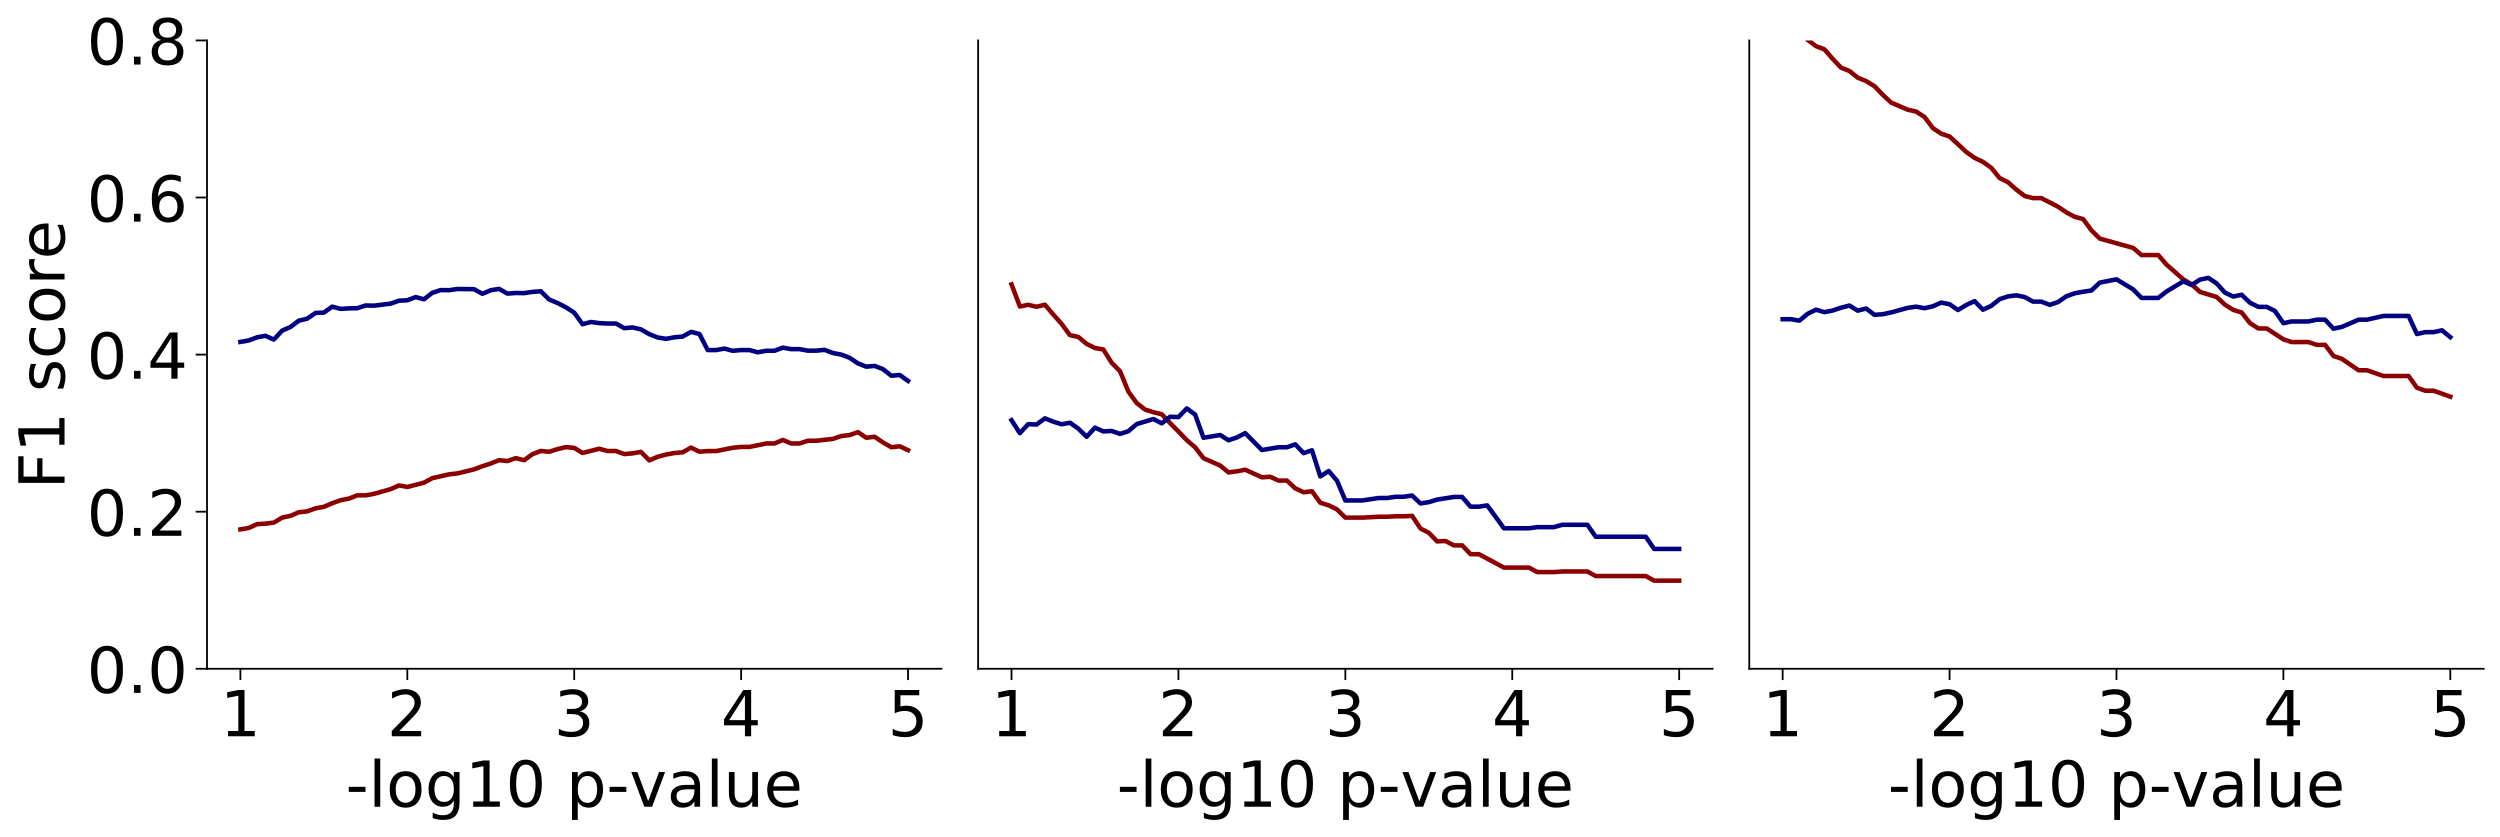
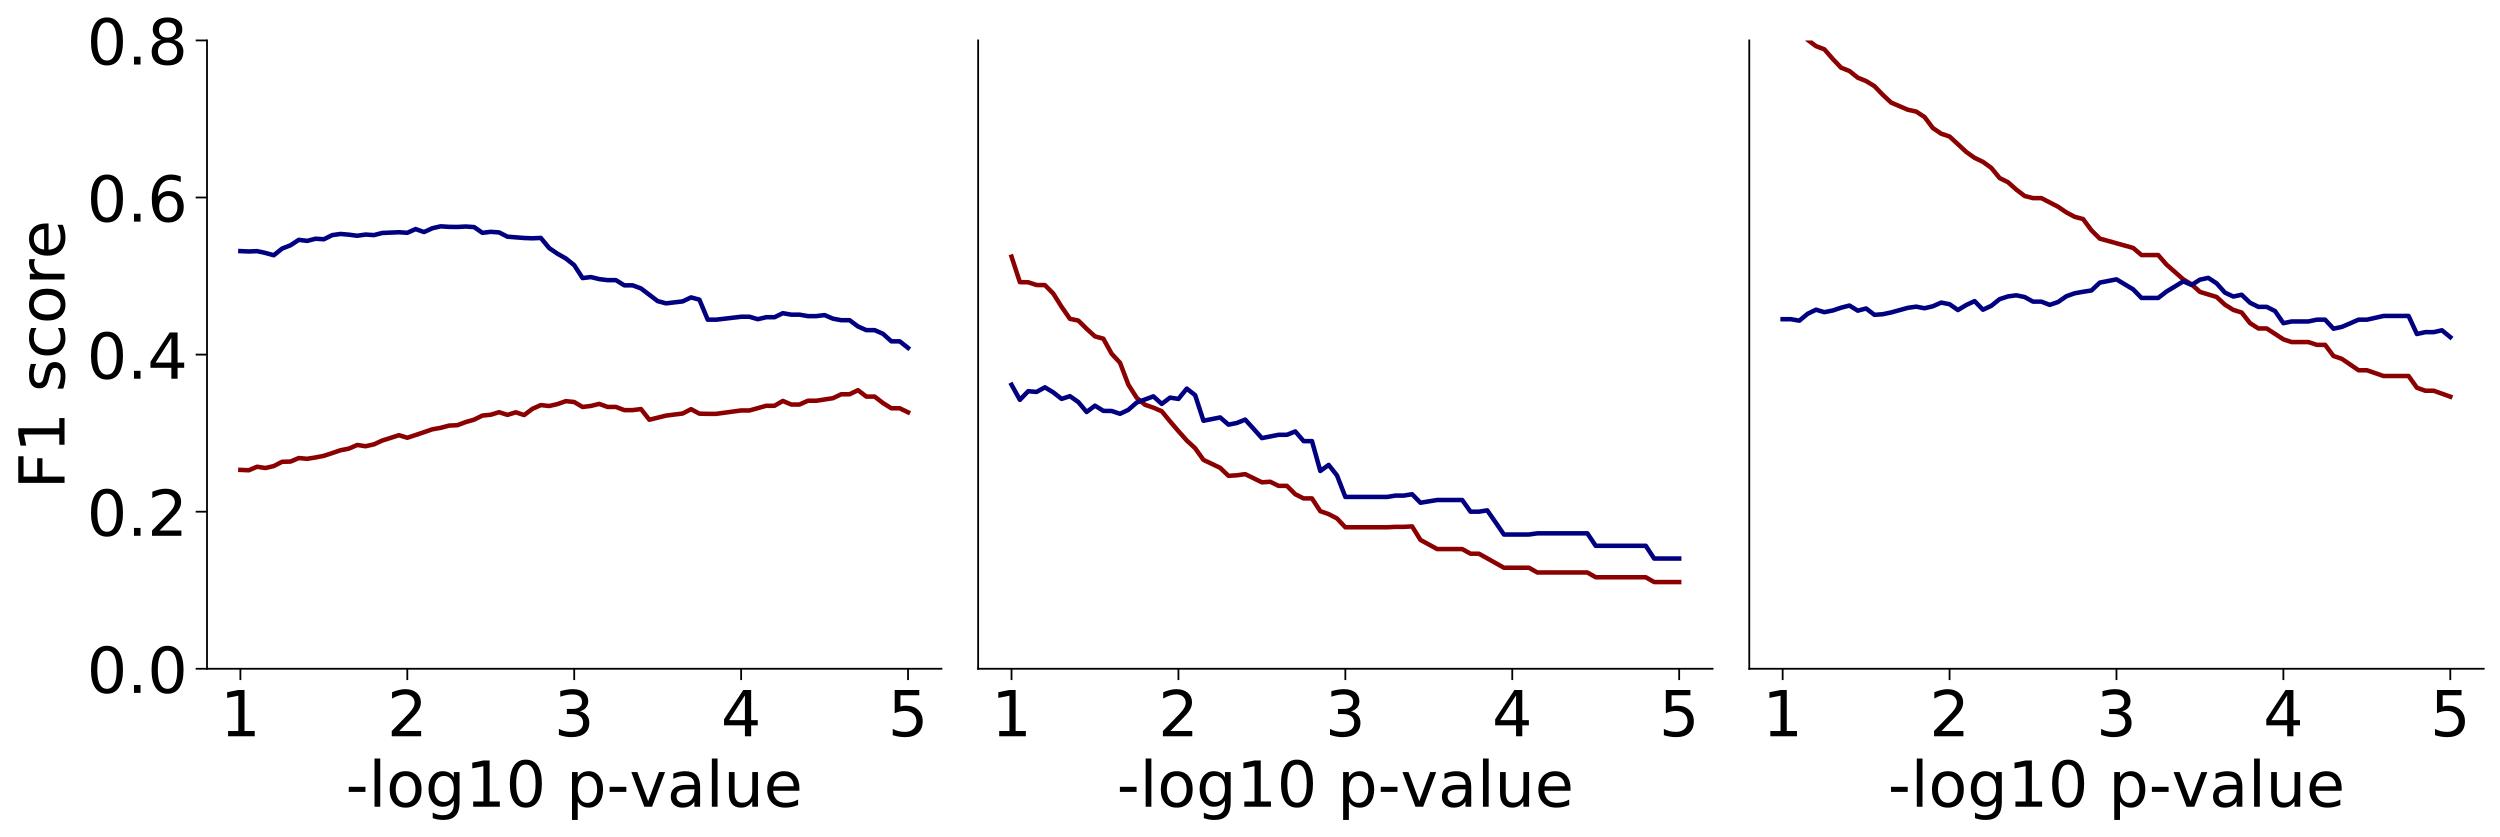
<svg xmlns="http://www.w3.org/2000/svg" xmlns:xlink="http://www.w3.org/1999/xlink" height="368.935pt" version="1.1" viewBox="0 0 1102.928 368.935" width="1102.928pt">
  <defs>
    <style type="text/css">
*{stroke-linecap:butt;stroke-linejoin:round;}
  </style>
  </defs>
  <g id="figure_1">
    <g id="patch_1">
      <path d="M 0 368.935  L 1102.928 368.935  L 1102.928 0  L 0 0  z " style="fill:none;" />
    </g>
    <g id="axes_1">
      <g id="patch_2">
        <path d="M 91.328 295.038  L 415.327 295.038  L 415.327 17.838  L 91.328 17.838  z " style="fill:none;" />
      </g>
      <g id="matplotlib.axis_1">
        <g id="xtick_1">
          <g id="line2d_1">
            <defs>
-               <path d="M 0 0  L 0 5  " id="mb51103eb04" style="stroke:#000000;stroke-width:0.8;" />
-             </defs>
-             <g>
-               <use style="stroke:#000000;stroke-width:0.8;" x="106.055" xlink:href="#mb51103eb04" y="295.038" />
+               <path d="M 0 0  L 0 5  " id="m7d4c895318" style="stroke:#000000;stroke-width:0.8;" />
+             </defs>
+             <g>
+               <use style="stroke:#000000;stroke-width:0.8;" x="106.055" xlink:href="#m7d4c895318" y="295.038" />
            </g>
          </g>
          <g id="text_1">
            <defs>
              <path d="M 12.406 8.297  L 28.516 8.297  L 28.516 63.922  L 10.984 60.406  L 10.984 69.391  L 28.422 72.906  L 38.281 72.906  L 38.281 8.297  L 54.391 8.297  L 54.391 0  L 12.406 0  z " id="DejaVuSans-49" />
            </defs>
            <g transform="translate(97.14727 324.8134)scale(0.28 -0.28)">
              <use xlink:href="#DejaVuSans-49" />
            </g>
          </g>
        </g>
        <g id="xtick_2">
          <g id="line2d_2">
            <g>
-               <use style="stroke:#000000;stroke-width:0.8;" x="179.691" xlink:href="#mb51103eb04" y="295.038" />
+               <use style="stroke:#000000;stroke-width:0.8;" x="179.691" xlink:href="#m7d4c895318" y="295.038" />
            </g>
          </g>
          <g id="text_2">
            <defs>
              <path d="M 19.188 8.297  L 53.609 8.297  L 53.609 0  L 7.328 0  L 7.328 8.297  Q 12.938 14.109 22.625 23.891  Q 32.328 33.688 34.812 36.531  Q 39.547 41.844 41.422 45.531  Q 43.312 49.219 43.312 52.781  Q 43.312 58.594 39.234 62.25  Q 35.156 65.922 28.609 65.922  Q 23.969 65.922 18.812 64.312  Q 13.672 62.703 7.812 59.422  L 7.812 69.391  Q 13.766 71.781 18.938 73  Q 24.125 74.219 28.422 74.219  Q 39.75 74.219 46.484 68.547  Q 53.219 62.891 53.219 53.422  Q 53.219 48.922 51.531 44.891  Q 49.859 40.875 45.406 35.406  Q 44.188 33.984 37.641 27.219  Q 31.109 20.453 19.188 8.297  z " id="DejaVuSans-50" />
            </defs>
            <g transform="translate(170.7836 324.8134)scale(0.28 -0.28)">
              <use xlink:href="#DejaVuSans-50" />
            </g>
          </g>
        </g>
        <g id="xtick_3">
          <g id="line2d_3">
            <g>
-               <use style="stroke:#000000;stroke-width:0.8;" x="253.327" xlink:href="#mb51103eb04" y="295.038" />
+               <use style="stroke:#000000;stroke-width:0.8;" x="253.327" xlink:href="#m7d4c895318" y="295.038" />
            </g>
          </g>
          <g id="text_3">
            <defs>
              <path d="M 40.578 39.312  Q 47.656 37.797 51.625 33  Q 55.609 28.219 55.609 21.188  Q 55.609 10.406 48.188 4.484  Q 40.766 -1.422 27.094 -1.422  Q 22.516 -1.422 17.656 -0.516  Q 12.797 0.391 7.625 2.203  L 7.625 11.719  Q 11.719 9.328 16.594 8.109  Q 21.484 6.891 26.812 6.891  Q 36.078 6.891 40.938 10.547  Q 45.797 14.203 45.797 21.188  Q 45.797 27.641 41.281 31.266  Q 36.766 34.906 28.719 34.906  L 20.219 34.906  L 20.219 43.016  L 29.109 43.016  Q 36.375 43.016 40.234 45.922  Q 44.094 48.828 44.094 54.297  Q 44.094 59.906 40.109 62.906  Q 36.141 65.922 28.719 65.922  Q 24.656 65.922 20.016 65.031  Q 15.375 64.156 9.812 62.312  L 9.812 71.094  Q 15.438 72.656 20.344 73.438  Q 25.25 74.219 29.594 74.219  Q 40.828 74.219 47.359 69.109  Q 53.906 64.016 53.906 55.328  Q 53.906 49.266 50.438 45.094  Q 46.969 40.922 40.578 39.312  z " id="DejaVuSans-51" />
            </defs>
            <g transform="translate(244.42 324.8134)scale(0.28 -0.28)">
              <use xlink:href="#DejaVuSans-51" />
            </g>
          </g>
        </g>
        <g id="xtick_4">
          <g id="line2d_4">
            <g>
-               <use style="stroke:#000000;stroke-width:0.8;" x="326.964" xlink:href="#mb51103eb04" y="295.038" />
+               <use style="stroke:#000000;stroke-width:0.8;" x="326.964" xlink:href="#m7d4c895318" y="295.038" />
            </g>
          </g>
          <g id="text_4">
            <defs>
              <path d="M 37.797 64.312  L 12.891 25.391  L 37.797 25.391  z M 35.203 72.906  L 47.609 72.906  L 47.609 25.391  L 58.016 25.391  L 58.016 17.188  L 47.609 17.188  L 47.609 0  L 37.797 0  L 37.797 17.188  L 4.891 17.188  L 4.891 26.703  z " id="DejaVuSans-52" />
            </defs>
            <g transform="translate(318.0564 324.8134)scale(0.28 -0.28)">
              <use xlink:href="#DejaVuSans-52" />
            </g>
          </g>
        </g>
        <g id="xtick_5">
          <g id="line2d_5">
            <g>
-               <use style="stroke:#000000;stroke-width:0.8;" x="400.6" xlink:href="#mb51103eb04" y="295.038" />
+               <use style="stroke:#000000;stroke-width:0.8;" x="400.6" xlink:href="#m7d4c895318" y="295.038" />
            </g>
          </g>
          <g id="text_5">
            <defs>
              <path d="M 10.797 72.906  L 49.516 72.906  L 49.516 64.594  L 19.828 64.594  L 19.828 46.734  Q 21.969 47.469 24.109 47.828  Q 26.266 48.188 28.422 48.188  Q 40.625 48.188 47.75 41.5  Q 54.891 34.812 54.891 23.391  Q 54.891 11.625 47.562 5.094  Q 40.234 -1.422 26.906 -1.422  Q 22.312 -1.422 17.547 -0.641  Q 12.797 0.141 7.719 1.703  L 7.719 11.625  Q 12.109 9.234 16.797 8.062  Q 21.484 6.891 26.703 6.891  Q 35.156 6.891 40.078 11.328  Q 45.016 15.766 45.016 23.391  Q 45.016 31 40.078 35.438  Q 35.156 39.891 26.703 39.891  Q 22.75 39.891 18.812 39.016  Q 14.891 38.141 10.797 36.281  z " id="DejaVuSans-53" />
            </defs>
            <g transform="translate(391.6927 324.8134)scale(0.28 -0.28)">
              <use xlink:href="#DejaVuSans-53" />
            </g>
          </g>
        </g>
        <g id="text_6">
          <defs>
            <path d="M 4.891 31.391  L 31.203 31.391  L 31.203 23.391  L 4.891 23.391  z " id="DejaVuSans-45" />
            <path d="M 9.422 75.984  L 18.406 75.984  L 18.406 0  L 9.422 0  z " id="DejaVuSans-108" />
            <path d="M 30.609 48.391  Q 23.391 48.391 19.188 42.75  Q 14.984 37.109 14.984 27.297  Q 14.984 17.484 19.156 11.844  Q 23.344 6.203 30.609 6.203  Q 37.797 6.203 41.984 11.859  Q 46.188 17.531 46.188 27.297  Q 46.188 37.016 41.984 42.703  Q 37.797 48.391 30.609 48.391  z M 30.609 56  Q 42.328 56 49.016 48.375  Q 55.719 40.766 55.719 27.297  Q 55.719 13.875 49.016 6.219  Q 42.328 -1.422 30.609 -1.422  Q 18.844 -1.422 12.172 6.219  Q 5.516 13.875 5.516 27.297  Q 5.516 40.766 12.172 48.375  Q 18.844 56 30.609 56  z " id="DejaVuSans-111" />
            <path d="M 45.406 27.984  Q 45.406 37.75 41.375 43.109  Q 37.359 48.484 30.078 48.484  Q 22.859 48.484 18.828 43.109  Q 14.797 37.75 14.797 27.984  Q 14.797 18.266 18.828 12.891  Q 22.859 7.516 30.078 7.516  Q 37.359 7.516 41.375 12.891  Q 45.406 18.266 45.406 27.984  z M 54.391 6.781  Q 54.391 -7.172 48.188 -13.984  Q 42 -20.797 29.203 -20.797  Q 24.469 -20.797 20.266 -20.094  Q 16.062 -19.391 12.109 -17.922  L 12.109 -9.188  Q 16.062 -11.328 19.922 -12.344  Q 23.781 -13.375 27.781 -13.375  Q 36.625 -13.375 41.016 -8.766  Q 45.406 -4.156 45.406 5.172  L 45.406 9.625  Q 42.625 4.781 38.281 2.391  Q 33.938 0 27.875 0  Q 17.828 0 11.672 7.656  Q 5.516 15.328 5.516 27.984  Q 5.516 40.672 11.672 48.328  Q 17.828 56 27.875 56  Q 33.938 56 38.281 53.609  Q 42.625 51.219 45.406 46.391  L 45.406 54.688  L 54.391 54.688  z " id="DejaVuSans-103" />
            <path d="M 31.781 66.406  Q 24.172 66.406 20.328 58.906  Q 16.5 51.422 16.5 36.375  Q 16.5 21.391 20.328 13.891  Q 24.172 6.391 31.781 6.391  Q 39.453 6.391 43.281 13.891  Q 47.125 21.391 47.125 36.375  Q 47.125 51.422 43.281 58.906  Q 39.453 66.406 31.781 66.406  z M 31.781 74.219  Q 44.047 74.219 50.516 64.516  Q 56.984 54.828 56.984 36.375  Q 56.984 17.969 50.516 8.266  Q 44.047 -1.422 31.781 -1.422  Q 19.531 -1.422 13.062 8.266  Q 6.594 17.969 6.594 36.375  Q 6.594 54.828 13.062 64.516  Q 19.531 74.219 31.781 74.219  z " id="DejaVuSans-48" />
            <path id="DejaVuSans-32" />
            <path d="M 18.109 8.203  L 18.109 -20.797  L 9.078 -20.797  L 9.078 54.688  L 18.109 54.688  L 18.109 46.391  Q 20.953 51.266 25.266 53.625  Q 29.594 56 35.594 56  Q 45.562 56 51.781 48.094  Q 58.016 40.188 58.016 27.297  Q 58.016 14.406 51.781 6.484  Q 45.562 -1.422 35.594 -1.422  Q 29.594 -1.422 25.266 0.953  Q 20.953 3.328 18.109 8.203  z M 48.688 27.297  Q 48.688 37.203 44.609 42.844  Q 40.531 48.484 33.406 48.484  Q 26.266 48.484 22.188 42.844  Q 18.109 37.203 18.109 27.297  Q 18.109 17.391 22.188 11.75  Q 26.266 6.109 33.406 6.109  Q 40.531 6.109 44.609 11.75  Q 48.688 17.391 48.688 27.297  z " id="DejaVuSans-112" />
            <path d="M 2.984 54.688  L 12.5 54.688  L 29.594 8.797  L 46.688 54.688  L 56.203 54.688  L 35.688 0  L 23.484 0  z " id="DejaVuSans-118" />
            <path d="M 34.281 27.484  Q 23.391 27.484 19.188 25  Q 14.984 22.516 14.984 16.5  Q 14.984 11.719 18.141 8.906  Q 21.297 6.109 26.703 6.109  Q 34.188 6.109 38.703 11.406  Q 43.219 16.703 43.219 25.484  L 43.219 27.484  z M 52.203 31.203  L 52.203 0  L 43.219 0  L 43.219 8.297  Q 40.141 3.328 35.547 0.953  Q 30.953 -1.422 24.312 -1.422  Q 15.922 -1.422 10.953 3.297  Q 6 8.016 6 15.922  Q 6 25.141 12.172 29.828  Q 18.359 34.516 30.609 34.516  L 43.219 34.516  L 43.219 35.406  Q 43.219 41.609 39.141 45  Q 35.062 48.391 27.688 48.391  Q 23 48.391 18.547 47.266  Q 14.109 46.141 10.016 43.891  L 10.016 52.203  Q 14.938 54.109 19.578 55.047  Q 24.219 56 28.609 56  Q 40.484 56 46.344 49.844  Q 52.203 43.703 52.203 31.203  z " id="DejaVuSans-97" />
            <path d="M 8.5 21.578  L 8.5 54.688  L 17.484 54.688  L 17.484 21.922  Q 17.484 14.156 20.5 10.266  Q 23.531 6.391 29.594 6.391  Q 36.859 6.391 41.078 11.031  Q 45.312 15.672 45.312 23.688  L 45.312 54.688  L 54.297 54.688  L 54.297 0  L 45.312 0  L 45.312 8.406  Q 42.047 3.422 37.719 1  Q 33.406 -1.422 27.688 -1.422  Q 18.266 -1.422 13.375 4.438  Q 8.5 10.297 8.5 21.578  z M 31.109 56  z " id="DejaVuSans-117" />
            <path d="M 56.203 29.594  L 56.203 25.203  L 14.891 25.203  Q 15.484 15.922 20.484 11.062  Q 25.484 6.203 34.422 6.203  Q 39.594 6.203 44.453 7.469  Q 49.312 8.734 54.109 11.281  L 54.109 2.781  Q 49.266 0.734 44.188 -0.344  Q 39.109 -1.422 33.891 -1.422  Q 20.797 -1.422 13.156 6.188  Q 5.516 13.812 5.516 26.812  Q 5.516 40.234 12.766 48.109  Q 20.016 56 32.328 56  Q 43.359 56 49.781 48.891  Q 56.203 41.797 56.203 29.594  z M 47.219 32.234  Q 47.125 39.594 43.094 43.984  Q 39.062 48.391 32.422 48.391  Q 24.906 48.391 20.391 44.141  Q 15.875 39.891 15.188 32.172  z " id="DejaVuSans-101" />
          </defs>
          <g transform="translate(152.4925 355.9122)scale(0.28 -0.28)">
            <use xlink:href="#DejaVuSans-45" />
            <use x="36.084" xlink:href="#DejaVuSans-108" />
            <use x="63.867" xlink:href="#DejaVuSans-111" />
            <use x="125.049" xlink:href="#DejaVuSans-103" />
            <use x="188.525" xlink:href="#DejaVuSans-49" />
            <use x="252.148" xlink:href="#DejaVuSans-48" />
            <use x="315.771" xlink:href="#DejaVuSans-32" />
            <use x="347.559" xlink:href="#DejaVuSans-112" />
            <use x="411.035" xlink:href="#DejaVuSans-45" />
            <use x="447.088" xlink:href="#DejaVuSans-118" />
            <use x="506.268" xlink:href="#DejaVuSans-97" />
            <use x="567.547" xlink:href="#DejaVuSans-108" />
            <use x="595.33" xlink:href="#DejaVuSans-117" />
            <use x="658.709" xlink:href="#DejaVuSans-101" />
          </g>
        </g>
      </g>
      <g id="matplotlib.axis_2">
        <g id="ytick_1">
          <g id="line2d_6">
            <defs>
-               <path d="M 0 0  L -5 0  " id="m169f6962d7" style="stroke:#000000;stroke-width:0.8;" />
-             </defs>
-             <g>
-               <use style="stroke:#000000;stroke-width:0.8;" x="91.328" xlink:href="#m169f6962d7" y="295.038" />
+               <path d="M 0 0  L -5 0  " id="mebdfcf2fed" style="stroke:#000000;stroke-width:0.8;" />
+             </defs>
+             <g>
+               <use style="stroke:#000000;stroke-width:0.8;" x="91.328" xlink:href="#mebdfcf2fed" y="295.038" />
            </g>
          </g>
          <g id="text_7">
            <defs>
              <path d="M 10.688 12.406  L 21 12.406  L 21 0  L 10.688 0  z " id="DejaVuSans-46" />
            </defs>
            <g transform="translate(38.29875 305.6756)scale(0.28 -0.28)">
              <use xlink:href="#DejaVuSans-48" />
              <use x="63.623" xlink:href="#DejaVuSans-46" />
              <use x="95.41" xlink:href="#DejaVuSans-48" />
            </g>
          </g>
        </g>
        <g id="ytick_2">
          <g id="line2d_7">
            <g>
-               <use style="stroke:#000000;stroke-width:0.8;" x="91.328" xlink:href="#m169f6962d7" y="225.738" />
+               <use style="stroke:#000000;stroke-width:0.8;" x="91.328" xlink:href="#mebdfcf2fed" y="225.738" />
            </g>
          </g>
          <g id="text_8">
            <g transform="translate(38.29875 236.3756)scale(0.28 -0.28)">
              <use xlink:href="#DejaVuSans-48" />
              <use x="63.623" xlink:href="#DejaVuSans-46" />
              <use x="95.41" xlink:href="#DejaVuSans-50" />
            </g>
          </g>
        </g>
        <g id="ytick_3">
          <g id="line2d_8">
            <g>
-               <use style="stroke:#000000;stroke-width:0.8;" x="91.328" xlink:href="#m169f6962d7" y="156.438" />
+               <use style="stroke:#000000;stroke-width:0.8;" x="91.328" xlink:href="#mebdfcf2fed" y="156.438" />
            </g>
          </g>
          <g id="text_9">
            <g transform="translate(38.29875 167.0756)scale(0.28 -0.28)">
              <use xlink:href="#DejaVuSans-48" />
              <use x="63.623" xlink:href="#DejaVuSans-46" />
              <use x="95.41" xlink:href="#DejaVuSans-52" />
            </g>
          </g>
        </g>
        <g id="ytick_4">
          <g id="line2d_9">
            <g>
-               <use style="stroke:#000000;stroke-width:0.8;" x="91.328" xlink:href="#m169f6962d7" y="87.138" />
+               <use style="stroke:#000000;stroke-width:0.8;" x="91.328" xlink:href="#mebdfcf2fed" y="87.138" />
            </g>
          </g>
          <g id="text_10">
            <defs>
              <path d="M 33.016 40.375  Q 26.375 40.375 22.484 35.828  Q 18.609 31.297 18.609 23.391  Q 18.609 15.531 22.484 10.953  Q 26.375 6.391 33.016 6.391  Q 39.656 6.391 43.531 10.953  Q 47.406 15.531 47.406 23.391  Q 47.406 31.297 43.531 35.828  Q 39.656 40.375 33.016 40.375  z M 52.594 71.297  L 52.594 62.312  Q 48.875 64.062 45.094 64.984  Q 41.312 65.922 37.594 65.922  Q 27.828 65.922 22.672 59.328  Q 17.531 52.734 16.797 39.406  Q 19.672 43.656 24.016 45.922  Q 28.375 48.188 33.594 48.188  Q 44.578 48.188 50.953 41.516  Q 57.328 34.859 57.328 23.391  Q 57.328 12.156 50.688 5.359  Q 44.047 -1.422 33.016 -1.422  Q 20.359 -1.422 13.672 8.266  Q 6.984 17.969 6.984 36.375  Q 6.984 53.656 15.188 63.938  Q 23.391 74.219 37.203 74.219  Q 40.922 74.219 44.703 73.484  Q 48.484 72.75 52.594 71.297  z " id="DejaVuSans-54" />
            </defs>
            <g transform="translate(38.29875 97.77563)scale(0.28 -0.28)">
              <use xlink:href="#DejaVuSans-48" />
              <use x="63.623" xlink:href="#DejaVuSans-46" />
              <use x="95.41" xlink:href="#DejaVuSans-54" />
            </g>
          </g>
        </g>
        <g id="ytick_5">
          <g id="line2d_10">
            <g>
-               <use style="stroke:#000000;stroke-width:0.8;" x="91.328" xlink:href="#m169f6962d7" y="17.838" />
+               <use style="stroke:#000000;stroke-width:0.8;" x="91.328" xlink:href="#mebdfcf2fed" y="17.838" />
            </g>
          </g>
          <g id="text_11">
            <defs>
              <path d="M 31.781 34.625  Q 24.75 34.625 20.719 30.859  Q 16.703 27.094 16.703 20.516  Q 16.703 13.922 20.719 10.156  Q 24.75 6.391 31.781 6.391  Q 38.812 6.391 42.859 10.172  Q 46.922 13.969 46.922 20.516  Q 46.922 27.094 42.891 30.859  Q 38.875 34.625 31.781 34.625  z M 21.922 38.812  Q 15.578 40.375 12.031 44.719  Q 8.5 49.078 8.5 55.328  Q 8.5 64.062 14.719 69.141  Q 20.953 74.219 31.781 74.219  Q 42.672 74.219 48.875 69.141  Q 55.078 64.062 55.078 55.328  Q 55.078 49.078 51.531 44.719  Q 48 40.375 41.703 38.812  Q 48.828 37.156 52.797 32.312  Q 56.781 27.484 56.781 20.516  Q 56.781 9.906 50.312 4.234  Q 43.844 -1.422 31.781 -1.422  Q 19.734 -1.422 13.25 4.234  Q 6.781 9.906 6.781 20.516  Q 6.781 27.484 10.781 32.312  Q 14.797 37.156 21.922 38.812  z M 18.312 54.391  Q 18.312 48.734 21.844 45.562  Q 25.391 42.391 31.781 42.391  Q 38.141 42.391 41.719 45.562  Q 45.312 48.734 45.312 54.391  Q 45.312 60.062 41.719 63.234  Q 38.141 66.406 31.781 66.406  Q 25.391 66.406 21.844 63.234  Q 18.312 60.062 18.312 54.391  z " id="DejaVuSans-56" />
            </defs>
            <g transform="translate(38.29875 28.47563)scale(0.28 -0.28)">
              <use xlink:href="#DejaVuSans-48" />
              <use x="63.623" xlink:href="#DejaVuSans-46" />
              <use x="95.41" xlink:href="#DejaVuSans-56" />
            </g>
          </g>
        </g>
        <g id="text_12">
          <defs>
            <path d="M 9.812 72.906  L 51.703 72.906  L 51.703 64.594  L 19.672 64.594  L 19.672 43.109  L 48.578 43.109  L 48.578 34.812  L 19.672 34.812  L 19.672 0  L 9.812 0  z " id="DejaVuSans-70" />
            <path d="M 44.281 53.078  L 44.281 44.578  Q 40.484 46.531 36.375 47.5  Q 32.281 48.484 27.875 48.484  Q 21.188 48.484 17.844 46.438  Q 14.5 44.391 14.5 40.281  Q 14.5 37.156 16.891 35.375  Q 19.281 33.594 26.516 31.984  L 29.594 31.297  Q 39.156 29.25 43.188 25.516  Q 47.219 21.781 47.219 15.094  Q 47.219 7.469 41.188 3.016  Q 35.156 -1.422 24.609 -1.422  Q 20.219 -1.422 15.453 -0.562  Q 10.688 0.297 5.422 2  L 5.422 11.281  Q 10.406 8.688 15.234 7.391  Q 20.062 6.109 24.812 6.109  Q 31.156 6.109 34.562 8.281  Q 37.984 10.453 37.984 14.406  Q 37.984 18.062 35.516 20.016  Q 33.062 21.969 24.703 23.781  L 21.578 24.516  Q 13.234 26.266 9.516 29.906  Q 5.812 33.547 5.812 39.891  Q 5.812 47.609 11.281 51.797  Q 16.75 56 26.812 56  Q 31.781 56 36.172 55.266  Q 40.578 54.547 44.281 53.078  z " id="DejaVuSans-115" />
            <path d="M 48.781 52.594  L 48.781 44.188  Q 44.969 46.297 41.141 47.344  Q 37.312 48.391 33.406 48.391  Q 24.656 48.391 19.812 42.844  Q 14.984 37.312 14.984 27.297  Q 14.984 17.281 19.812 11.734  Q 24.656 6.203 33.406 6.203  Q 37.312 6.203 41.141 7.25  Q 44.969 8.297 48.781 10.406  L 48.781 2.094  Q 45.016 0.344 40.984 -0.531  Q 36.969 -1.422 32.422 -1.422  Q 20.062 -1.422 12.781 6.344  Q 5.516 14.109 5.516 27.297  Q 5.516 40.672 12.859 48.328  Q 20.219 56 33.016 56  Q 37.156 56 41.109 55.141  Q 45.062 54.297 48.781 52.594  z " id="DejaVuSans-99" />
            <path d="M 41.109 46.297  Q 39.594 47.172 37.812 47.578  Q 36.031 48 33.891 48  Q 26.266 48 22.188 43.047  Q 18.109 38.094 18.109 28.812  L 18.109 0  L 9.078 0  L 9.078 54.688  L 18.109 54.688  L 18.109 46.188  Q 20.953 51.172 25.484 53.578  Q 30.031 56 36.531 56  Q 37.453 56 38.578 55.875  Q 39.703 55.766 41.062 55.516  z " id="DejaVuSans-114" />
          </defs>
          <g transform="translate(28.47563 215.7694)rotate(-90)scale(0.28 -0.28)">
            <use xlink:href="#DejaVuSans-70" />
            <use x="57.52" xlink:href="#DejaVuSans-49" />
            <use x="121.143" xlink:href="#DejaVuSans-32" />
            <use x="152.93" xlink:href="#DejaVuSans-115" />
            <use x="205.029" xlink:href="#DejaVuSans-99" />
            <use x="260.01" xlink:href="#DejaVuSans-111" />
            <use x="321.191" xlink:href="#DejaVuSans-114" />
            <use x="362.273" xlink:href="#DejaVuSans-101" />
          </g>
        </g>
      </g>
      <g id="line2d_11">
-         <path clip-path="url(#p9f8f1bb308)" d="M 106.055 233.554  L 109.737 232.914  L 113.418 231.238  L 117.1 231.017  L 120.782 230.573  L 124.464 228.357  L 128.146 227.578  L 131.827 225.989  L 135.509 225.609  L 139.191 224.269  L 142.873 223.581  L 146.555 222.018  L 150.237 220.688  L 153.918 219.963  L 157.6 218.528  L 161.282 218.538  L 164.964 217.87  L 168.646 216.845  L 172.327 215.793  L 176.009 214.161  L 179.691 214.829  L 183.373 213.89  L 187.055 212.929  L 190.737 210.936  L 194.418 210.111  L 198.1 209.27  L 201.782 208.853  L 205.464 207.969  L 209.146 207.066  L 212.827 205.677  L 216.509 204.486  L 220.191 203.013  L 223.873 203.401  L 227.555 202.122  L 231.237 203.029  L 234.918 200.355  L 238.6 198.958  L 242.282 199.308  L 245.964 198.144  L 249.646 197.253  L 253.327 197.585  L 257.009 199.833  L 260.691 198.912  L 264.373 197.973  L 268.055 198.978  L 271.737 198.978  L 275.418 200.328  L 279.1 200.011  L 282.782 199.371  L 286.464 203.109  L 290.146 201.519  L 293.827 200.538  L 297.509 199.872  L 301.191 199.536  L 304.873 197.467  L 308.555 199.278  L 312.237 199.004  L 315.918 199.004  L 319.6 198.279  L 323.282 197.544  L 326.964 197.171  L 330.646 197.171  L 334.327 196.419  L 338.009 195.654  L 341.691 195.654  L 345.373 194.089  L 349.055 195.643  L 352.737 195.643  L 356.418 194.441  L 360.1 194.441  L 363.782 194.034  L 367.464 193.623  L 371.146 192.371  L 374.827 191.947  L 378.509 190.653  L 382.191 193.126  L 385.873 192.696  L 389.555 195.199  L 393.237 197.307  L 396.918 196.888  L 400.6 198.62  " style="fill:none;stroke:#8b0000;stroke-linecap:square;stroke-width:2;" />
+         <path clip-path="url(#p214ee58538)" d="M 106.055 207.297  L 109.737 207.469  L 113.418 205.916  L 117.1 206.471  L 120.782 205.618  L 124.464 203.725  L 128.146 203.635  L 131.827 202.074  L 135.509 202.409  L 139.191 201.817  L 142.873 201.102  L 146.555 199.885  L 150.237 198.636  L 153.918 197.906  L 157.6 196.309  L 161.282 196.863  L 164.964 196.038  L 168.646 194.346  L 172.327 193.185  L 176.009 191.997  L 179.691 193.126  L 183.373 191.913  L 187.055 190.67  L 190.737 189.398  L 194.418 188.749  L 198.1 187.762  L 201.782 187.579  L 205.464 186.201  L 209.146 185.145  L 212.827 183.337  L 216.509 182.969  L 220.191 181.848  L 223.873 183.038  L 227.555 181.895  L 231.237 183.11  L 234.918 180.351  L 238.6 178.713  L 242.282 179.118  L 245.964 178.269  L 249.646 176.971  L 253.327 177.359  L 257.009 179.538  L 260.691 179.088  L 264.373 178.179  L 268.055 179.538  L 271.737 179.538  L 275.418 180.929  L 279.1 180.929  L 282.782 180.469  L 286.464 185.172  L 290.146 184.271  L 293.827 183.356  L 297.509 182.893  L 301.191 182.425  L 304.873 180.517  L 308.555 182.499  L 312.237 182.577  L 315.918 182.577  L 319.6 182.082  L 323.282 181.582  L 326.964 181.078  L 330.646 181.078  L 334.327 180.056  L 338.009 179.015  L 341.691 179.015  L 345.373 176.877  L 349.055 178.458  L 352.737 178.458  L 356.418 176.801  L 360.1 176.801  L 363.782 176.238  L 367.464 175.669  L 371.146 173.931  L 374.827 173.931  L 378.509 172.141  L 382.191 174.964  L 385.873 174.964  L 389.555 177.814  L 393.237 180.118  L 396.918 180.118  L 400.6 181.895  " style="fill:none;stroke:#8b0000;stroke-linecap:square;stroke-width:2;" />
      </g>
      <g id="line2d_12">
-         <path clip-path="url(#p9f8f1bb308)" d="M 106.055 150.84  L 109.737 150.193  L 113.418 148.817  L 117.1 148.147  L 120.782 149.82  L 124.464 145.863  L 128.146 144.26  L 131.827 141.475  L 135.509 140.592  L 139.191 138.054  L 142.873 137.916  L 146.555 135.278  L 150.237 136.27  L 153.918 136.043  L 157.6 135.97  L 161.282 134.767  L 164.964 134.853  L 168.646 134.409  L 172.327 133.956  L 176.009 132.671  L 179.691 132.468  L 183.373 131.064  L 187.055 132.05  L 190.737 129.16  L 194.418 127.975  L 198.1 128.02  L 201.782 127.499  L 205.464 127.542  L 209.146 127.584  L 212.827 129.604  L 216.509 128.034  L 220.191 127.441  L 223.873 129.525  L 227.555 129.261  L 231.237 129.32  L 234.918 128.774  L 238.6 128.492  L 242.282 132.147  L 245.964 133.674  L 249.646 135.561  L 253.327 137.938  L 257.009 143.025  L 260.691 142.038  L 264.373 142.548  L 268.055 142.73  L 271.737 142.73  L 275.418 144.786  L 279.1 144.452  L 282.782 145.325  L 286.464 147.426  L 290.146 148.895  L 293.827 149.476  L 297.509 148.808  L 301.191 148.472  L 304.873 146.422  L 308.555 147.349  L 312.237 154.453  L 315.918 154.453  L 319.6 153.779  L 323.282 154.768  L 326.964 154.429  L 330.646 154.429  L 334.327 155.429  L 338.009 154.748  L 341.691 154.748  L 345.373 153.365  L 349.055 154.03  L 352.737 154.03  L 356.418 154.705  L 360.1 154.705  L 363.782 154.354  L 367.464 155.741  L 371.146 156.438  L 374.827 157.845  L 378.509 160.337  L 382.191 161.769  L 385.873 161.426  L 389.555 162.868  L 393.237 165.774  L 396.918 165.438  L 400.6 168.048  " style="fill:none;stroke:#000080;stroke-linecap:square;stroke-width:2;" />
+         <path clip-path="url(#p214ee58538)" d="M 106.055 110.779  L 109.737 110.941  L 113.418 110.793  L 117.1 111.597  L 120.782 112.605  L 124.464 109.657  L 128.146 108.218  L 131.827 105.805  L 135.509 106.273  L 139.191 105.319  L 142.873 105.556  L 146.555 103.727  L 150.237 103.213  L 153.918 103.533  L 157.6 104.01  L 161.282 103.477  L 164.964 103.719  L 168.646 102.777  L 172.327 102.618  L 176.009 102.457  L 179.691 102.701  L 183.373 101.057  L 187.055 102.372  L 190.737 100.697  L 194.418 99.848  L 198.1 100.084  L 201.782 100.132  L 205.464 99.936  L 209.146 100.181  L 212.827 102.714  L 216.509 102.272  L 220.191 102.538  L 223.873 104.422  L 227.555 104.707  L 231.237 104.995  L 234.918 105.129  L 238.6 104.967  L 242.282 109.443  L 245.964 111.949  L 249.646 114.03  L 253.327 116.987  L 257.009 122.676  L 260.691 122.233  L 264.373 123.131  L 268.055 123.593  L 271.737 123.593  L 275.418 125.88  L 279.1 125.88  L 282.782 127.259  L 286.464 130.038  L 290.146 132.846  L 293.827 133.832  L 297.509 133.4  L 301.191 132.965  L 304.873 131.204  L 308.555 132.202  L 312.237 141.038  L 315.918 141.038  L 319.6 140.609  L 323.282 140.177  L 326.964 139.744  L 330.646 139.744  L 334.327 140.821  L 338.009 139.947  L 341.691 139.947  L 345.373 138.17  L 349.055 138.812  L 352.737 138.812  L 356.418 139.466  L 360.1 139.466  L 363.782 139.011  L 367.464 140.586  L 371.146 141.266  L 374.827 141.266  L 378.509 144.026  L 382.191 145.649  L 385.873 145.649  L 389.555 147.281  L 393.237 150.576  L 396.918 150.576  L 400.6 153.48  " style="fill:none;stroke:#000080;stroke-linecap:square;stroke-width:2;" />
      </g>
      <g id="patch_3">
        <path d="M 91.328 295.038  L 91.328 17.838  " style="fill:none;stroke:#000000;stroke-linecap:square;stroke-linejoin:miter;stroke-width:0.8;" />
      </g>
      <g id="patch_4">
        <path d="M 91.328 295.038  L 415.327 295.038  " style="fill:none;stroke:#000000;stroke-linecap:square;stroke-linejoin:miter;stroke-width:0.8;" />
      </g>
    </g>
    <g id="axes_2">
      <g id="patch_5">
        <path d="M 431.527 295.038  L 755.528 295.038  L 755.528 17.838  L 431.527 17.838  z " style="fill:none;" />
      </g>
      <g id="matplotlib.axis_3">
        <g id="xtick_6">
          <g id="line2d_13">
            <g>
-               <use style="stroke:#000000;stroke-width:0.8;" x="446.255" xlink:href="#mb51103eb04" y="295.038" />
+               <use style="stroke:#000000;stroke-width:0.8;" x="446.255" xlink:href="#m7d4c895318" y="295.038" />
            </g>
          </g>
          <g id="text_13">
            <g transform="translate(437.3473 324.8134)scale(0.28 -0.28)">
              <use xlink:href="#DejaVuSans-49" />
            </g>
          </g>
        </g>
        <g id="xtick_7">
          <g id="line2d_14">
            <g>
-               <use style="stroke:#000000;stroke-width:0.8;" x="519.891" xlink:href="#mb51103eb04" y="295.038" />
+               <use style="stroke:#000000;stroke-width:0.8;" x="519.891" xlink:href="#m7d4c895318" y="295.038" />
            </g>
          </g>
          <g id="text_14">
            <g transform="translate(510.9836 324.8134)scale(0.28 -0.28)">
              <use xlink:href="#DejaVuSans-50" />
            </g>
          </g>
        </g>
        <g id="xtick_8">
          <g id="line2d_15">
            <g>
-               <use style="stroke:#000000;stroke-width:0.8;" x="593.528" xlink:href="#mb51103eb04" y="295.038" />
+               <use style="stroke:#000000;stroke-width:0.8;" x="593.528" xlink:href="#m7d4c895318" y="295.038" />
            </g>
          </g>
          <g id="text_15">
            <g transform="translate(584.62 324.8134)scale(0.28 -0.28)">
              <use xlink:href="#DejaVuSans-51" />
            </g>
          </g>
        </g>
        <g id="xtick_9">
          <g id="line2d_16">
            <g>
-               <use style="stroke:#000000;stroke-width:0.8;" x="667.164" xlink:href="#mb51103eb04" y="295.038" />
+               <use style="stroke:#000000;stroke-width:0.8;" x="667.164" xlink:href="#m7d4c895318" y="295.038" />
            </g>
          </g>
          <g id="text_16">
            <g transform="translate(658.2564 324.8134)scale(0.28 -0.28)">
              <use xlink:href="#DejaVuSans-52" />
            </g>
          </g>
        </g>
        <g id="xtick_10">
          <g id="line2d_17">
            <g>
-               <use style="stroke:#000000;stroke-width:0.8;" x="740.8" xlink:href="#mb51103eb04" y="295.038" />
+               <use style="stroke:#000000;stroke-width:0.8;" x="740.8" xlink:href="#m7d4c895318" y="295.038" />
            </g>
          </g>
          <g id="text_17">
            <g transform="translate(731.8927 324.8134)scale(0.28 -0.28)">
              <use xlink:href="#DejaVuSans-53" />
            </g>
          </g>
        </g>
        <g id="text_18">
          <g transform="translate(492.6925 355.9122)scale(0.28 -0.28)">
            <use xlink:href="#DejaVuSans-45" />
            <use x="36.084" xlink:href="#DejaVuSans-108" />
            <use x="63.867" xlink:href="#DejaVuSans-111" />
            <use x="125.049" xlink:href="#DejaVuSans-103" />
            <use x="188.525" xlink:href="#DejaVuSans-49" />
            <use x="252.148" xlink:href="#DejaVuSans-48" />
            <use x="315.771" xlink:href="#DejaVuSans-32" />
            <use x="347.559" xlink:href="#DejaVuSans-112" />
            <use x="411.035" xlink:href="#DejaVuSans-45" />
            <use x="447.088" xlink:href="#DejaVuSans-118" />
            <use x="506.268" xlink:href="#DejaVuSans-97" />
            <use x="567.547" xlink:href="#DejaVuSans-108" />
            <use x="595.33" xlink:href="#DejaVuSans-117" />
            <use x="658.709" xlink:href="#DejaVuSans-101" />
          </g>
        </g>
      </g>
      <g id="matplotlib.axis_4">
        <g id="ytick_6" />
        <g id="ytick_7" />
        <g id="ytick_8" />
        <g id="ytick_9" />
        <g id="ytick_10" />
      </g>
      <g id="line2d_18">
-         <path clip-path="url(#p6a51ce52c9)" d="M 446.255 125.46  L 449.937 135.221  L 453.618 134.465  L 457.3 135.334  L 460.982 134.447  L 464.664 138.744  L 468.346 142.879  L 472.027 147.852  L 475.709 148.651  L 479.391 151.713  L 483.073 153.544  L 486.755 154.171  L 490.437 160.059  L 494.118 163.75  L 497.8 172.744  L 501.482 177.814  L 505.164 180.693  L 508.846 181.859  L 512.528 182.754  L 516.209 186.646  L 519.891 190.366  L 523.573 194.204  L 527.255 197.354  L 530.937 202.142  L 534.618 203.756  L 538.3 205.377  L 541.982 208.413  L 545.664 207.939  L 549.346 207.22  L 553.028 208.891  L 556.709 210.572  L 560.391 210.338  L 564.073 212.032  L 567.755 212.032  L 571.437 215.45  L 575.118 217.173  L 578.8 216.733  L 582.482 221.778  L 586.164 222.934  L 589.846 224.733  L 593.528 228.364  L 597.209 228.364  L 600.891 228.364  L 604.573 228.169  L 608.255 227.973  L 611.937 227.973  L 615.618 227.776  L 619.3 227.776  L 622.982 227.578  L 626.664 233.163  L 630.346 235.047  L 634.028 238.849  L 637.709 238.679  L 641.391 240.603  L 645.073 240.603  L 648.755 244.485  L 652.437 244.485  L 656.118 246.443  L 659.8 248.414  L 663.482 250.397  L 667.164 250.397  L 670.846 250.397  L 674.528 250.397  L 678.209 252.392  L 681.891 252.392  L 685.573 252.392  L 689.255 252.128  L 692.937 252.128  L 696.618 252.128  L 700.3 252.128  L 703.982 254.147  L 707.664 254.147  L 711.346 254.147  L 715.028 254.147  L 718.709 254.147  L 722.391 254.147  L 726.073 254.147  L 729.755 256.178  L 733.437 256.178  L 737.118 256.178  L 740.8 256.178  " style="fill:none;stroke:#8b0000;stroke-linecap:square;stroke-width:2;" />
+         <path clip-path="url(#p9e5c236752)" d="M 446.255 113.218  L 449.937 124.477  L 453.618 124.525  L 457.3 125.743  L 460.982 125.78  L 464.664 129.497  L 468.346 135.368  L 472.027 140.665  L 475.709 141.417  L 479.391 145.06  L 483.073 148.408  L 486.755 149.42  L 490.437 156.082  L 494.118 160.038  L 497.8 169.708  L 501.482 175.491  L 505.164 178.599  L 508.846 179.853  L 512.528 181.431  L 516.209 185.919  L 519.891 190.214  L 523.573 194.346  L 527.255 197.74  L 530.937 202.905  L 534.618 204.647  L 538.3 206.398  L 541.982 209.933  L 545.664 209.683  L 549.346 209.179  L 553.028 210.976  L 556.709 212.783  L 560.391 212.538  L 564.073 214.36  L 567.755 214.36  L 571.437 218.038  L 575.118 219.893  L 578.8 219.893  L 582.482 225.527  L 586.164 226.804  L 589.846 228.732  L 593.528 232.625  L 597.209 232.625  L 600.891 232.625  L 604.573 232.625  L 608.255 232.625  L 611.937 232.625  L 615.618 232.43  L 619.3 232.43  L 622.982 232.235  L 626.664 238.199  L 630.346 240.212  L 634.028 242.238  L 637.709 242.238  L 641.391 242.238  L 645.073 242.238  L 648.755 244.277  L 652.437 244.277  L 656.118 246.329  L 659.8 248.394  L 663.482 250.472  L 667.164 250.472  L 670.846 250.472  L 674.528 250.472  L 678.209 252.564  L 681.891 252.564  L 685.573 252.564  L 689.255 252.564  L 692.937 252.564  L 696.618 252.564  L 700.3 252.564  L 703.982 254.669  L 707.664 254.669  L 711.346 254.669  L 715.028 254.669  L 718.709 254.669  L 722.391 254.669  L 726.073 254.669  L 729.755 256.788  L 733.437 256.788  L 737.118 256.788  L 740.8 256.788  " style="fill:none;stroke:#8b0000;stroke-linecap:square;stroke-width:2;" />
      </g>
      <g id="line2d_19">
-         <path clip-path="url(#p6a51ce52c9)" d="M 446.255 185.386  L 449.937 191.088  L 453.618 187.131  L 457.3 187.292  L 460.982 184.56  L 464.664 186.027  L 468.346 187.178  L 472.027 186.496  L 475.709 189.083  L 479.391 192.696  L 483.073 188.656  L 486.755 190.318  L 490.437 190.134  L 494.118 191.412  L 497.8 190.243  L 501.482 187.083  L 505.164 185.987  L 508.846 184.869  L 512.528 186.757  L 516.209 183.861  L 519.891 184.005  L 523.573 180.198  L 527.255 182.876  L 530.937 193.126  L 534.618 192.523  L 538.3 191.913  L 541.982 194.238  L 545.664 193.001  L 549.346 191.088  L 553.028 194.793  L 556.709 198.544  L 560.391 197.93  L 564.073 197.307  L 567.755 197.307  L 571.437 196.038  L 575.118 199.92  L 578.8 198.66  L 582.482 210.181  L 586.164 207.807  L 589.846 212.073  L 593.528 220.788  L 597.209 220.788  L 600.891 220.788  L 604.573 220.254  L 608.255 219.712  L 611.937 219.712  L 615.618 219.162  L 619.3 219.162  L 622.982 218.604  L 626.664 222.09  L 630.346 221.538  L 634.028 220.407  L 637.709 219.829  L 641.391 219.241  L 645.073 219.241  L 648.755 223.538  L 652.437 223.538  L 656.118 222.966  L 659.8 227.973  L 663.482 233.062  L 667.164 233.062  L 670.846 233.062  L 674.528 233.062  L 678.209 232.554  L 681.891 232.554  L 685.573 232.554  L 689.255 231.513  L 692.937 231.513  L 696.618 231.513  L 700.3 231.513  L 703.982 236.803  L 707.664 236.803  L 711.346 236.803  L 715.028 236.803  L 718.709 236.803  L 722.391 236.803  L 726.073 236.803  L 729.755 242.182  L 733.437 242.182  L 737.118 242.182  L 740.8 242.182  " style="fill:none;stroke:#000080;stroke-linecap:square;stroke-width:2;" />
+         <path clip-path="url(#p9e5c236752)" d="M 446.255 169.735  L 449.937 176.392  L 453.618 172.58  L 457.3 172.911  L 460.982 170.875  L 464.664 173.094  L 468.346 175.976  L 472.027 174.791  L 475.709 177.359  L 479.391 181.759  L 483.073 178.969  L 486.755 181.262  L 490.437 181.315  L 494.118 182.561  L 497.8 180.807  L 501.482 177.58  L 505.164 176.238  L 508.846 174.864  L 512.528 178.195  L 516.209 175.413  L 519.891 175.995  L 523.573 171.445  L 527.255 174.322  L 530.937 185.617  L 534.618 184.892  L 538.3 184.158  L 541.982 187.342  L 545.664 186.609  L 549.346 185.114  L 553.028 189.163  L 556.709 193.269  L 560.391 192.552  L 564.073 191.825  L 567.755 191.825  L 571.437 190.34  L 575.118 194.603  L 578.8 194.603  L 582.482 207.771  L 586.164 205.107  L 589.846 209.746  L 593.528 219.241  L 597.209 219.241  L 600.891 219.241  L 604.573 219.241  L 608.255 219.241  L 611.937 219.241  L 615.618 218.644  L 619.3 218.644  L 622.982 218.038  L 626.664 221.794  L 630.346 221.194  L 634.028 220.583  L 637.709 220.583  L 641.391 220.583  L 645.073 220.583  L 648.755 225.738  L 652.437 225.738  L 656.118 225.155  L 659.8 230.436  L 663.482 235.807  L 667.164 235.807  L 670.846 235.807  L 674.528 235.807  L 678.209 235.296  L 681.891 235.296  L 685.573 235.296  L 689.255 235.296  L 692.937 235.296  L 696.618 235.296  L 700.3 235.296  L 703.982 240.803  L 707.664 240.803  L 711.346 240.803  L 715.028 240.803  L 718.709 240.803  L 722.391 240.803  L 726.073 240.803  L 729.755 246.406  L 733.437 246.406  L 737.118 246.406  L 740.8 246.406  " style="fill:none;stroke:#000080;stroke-linecap:square;stroke-width:2;" />
      </g>
      <g id="patch_6">
        <path d="M 431.527 295.038  L 431.527 17.838  " style="fill:none;stroke:#000000;stroke-linecap:square;stroke-linejoin:miter;stroke-width:0.8;" />
      </g>
      <g id="patch_7">
        <path d="M 431.527 295.038  L 755.528 295.038  " style="fill:none;stroke:#000000;stroke-linecap:square;stroke-linejoin:miter;stroke-width:0.8;" />
      </g>
    </g>
    <g id="axes_3">
      <g id="patch_8">
        <path d="M 771.727 295.038  L 1095.727 295.038  L 1095.727 17.838  L 771.727 17.838  z " style="fill:none;" />
      </g>
      <g id="matplotlib.axis_5">
        <g id="xtick_11">
          <g id="line2d_20">
            <g>
-               <use style="stroke:#000000;stroke-width:0.8;" x="786.455" xlink:href="#mb51103eb04" y="295.038" />
+               <use style="stroke:#000000;stroke-width:0.8;" x="786.455" xlink:href="#m7d4c895318" y="295.038" />
            </g>
          </g>
          <g id="text_19">
            <g transform="translate(777.5473 324.8134)scale(0.28 -0.28)">
              <use xlink:href="#DejaVuSans-49" />
            </g>
          </g>
        </g>
        <g id="xtick_12">
          <g id="line2d_21">
            <g>
-               <use style="stroke:#000000;stroke-width:0.8;" x="860.091" xlink:href="#mb51103eb04" y="295.038" />
+               <use style="stroke:#000000;stroke-width:0.8;" x="860.091" xlink:href="#m7d4c895318" y="295.038" />
            </g>
          </g>
          <g id="text_20">
            <g transform="translate(851.1836 324.8134)scale(0.28 -0.28)">
              <use xlink:href="#DejaVuSans-50" />
            </g>
          </g>
        </g>
        <g id="xtick_13">
          <g id="line2d_22">
            <g>
-               <use style="stroke:#000000;stroke-width:0.8;" x="933.727" xlink:href="#mb51103eb04" y="295.038" />
+               <use style="stroke:#000000;stroke-width:0.8;" x="933.727" xlink:href="#m7d4c895318" y="295.038" />
            </g>
          </g>
          <g id="text_21">
            <g transform="translate(924.82 324.8134)scale(0.28 -0.28)">
              <use xlink:href="#DejaVuSans-51" />
            </g>
          </g>
        </g>
        <g id="xtick_14">
          <g id="line2d_23">
            <g>
-               <use style="stroke:#000000;stroke-width:0.8;" x="1007.364" xlink:href="#mb51103eb04" y="295.038" />
+               <use style="stroke:#000000;stroke-width:0.8;" x="1007.364" xlink:href="#m7d4c895318" y="295.038" />
            </g>
          </g>
          <g id="text_22">
            <g transform="translate(998.4564 324.8134)scale(0.28 -0.28)">
              <use xlink:href="#DejaVuSans-52" />
            </g>
          </g>
        </g>
        <g id="xtick_15">
          <g id="line2d_24">
            <g>
-               <use style="stroke:#000000;stroke-width:0.8;" x="1081" xlink:href="#mb51103eb04" y="295.038" />
+               <use style="stroke:#000000;stroke-width:0.8;" x="1081" xlink:href="#m7d4c895318" y="295.038" />
            </g>
          </g>
          <g id="text_23">
            <g transform="translate(1072.093 324.8134)scale(0.28 -0.28)">
              <use xlink:href="#DejaVuSans-53" />
            </g>
          </g>
        </g>
        <g id="text_24">
          <g transform="translate(832.8925 355.9122)scale(0.28 -0.28)">
            <use xlink:href="#DejaVuSans-45" />
            <use x="36.084" xlink:href="#DejaVuSans-108" />
            <use x="63.867" xlink:href="#DejaVuSans-111" />
            <use x="125.049" xlink:href="#DejaVuSans-103" />
            <use x="188.525" xlink:href="#DejaVuSans-49" />
            <use x="252.148" xlink:href="#DejaVuSans-48" />
            <use x="315.771" xlink:href="#DejaVuSans-32" />
            <use x="347.559" xlink:href="#DejaVuSans-112" />
            <use x="411.035" xlink:href="#DejaVuSans-45" />
            <use x="447.088" xlink:href="#DejaVuSans-118" />
            <use x="506.268" xlink:href="#DejaVuSans-97" />
            <use x="567.547" xlink:href="#DejaVuSans-108" />
            <use x="595.33" xlink:href="#DejaVuSans-117" />
            <use x="658.709" xlink:href="#DejaVuSans-101" />
          </g>
        </g>
      </g>
      <g id="matplotlib.axis_6">
        <g id="ytick_11" />
        <g id="ytick_12" />
        <g id="ytick_13" />
        <g id="ytick_14" />
        <g id="ytick_15" />
      </g>
      <g id="line2d_25">
-         <path clip-path="url(#p599c239681)" d="M 786.455 11.997  L 790.137 11.997  L 793.818 14  L 797.5 17.609  L 801.182 20.366  L 804.864 21.758  L 808.546 25.991  L 812.227 29.859  L 815.909 31.319  L 819.591 34.27  L 823.273 35.76  L 826.955 38.015  L 830.637 41.826  L 834.318 45.264  L 838 46.836  L 841.682 48.419  L 845.364 49.214  L 849.046 51.618  L 852.727 56.505  L 856.409 58.989  L 860.091 60.23  L 863.773 63.612  L 867.455 67.043  L 871.137 69.651  L 874.818 71.406  L 878.5 74.062  L 882.182 78.558  L 885.864 80.38  L 889.546 83.659  L 893.227 86.465  L 896.909 87.407  L 900.591 87.407  L 904.273 89.303  L 907.955 91.214  L 911.637 93.712  L 915.318 95.663  L 919 96.644  L 922.682 101.61  L 926.364 105.271  L 930.046 106.294  L 933.727 107.321  L 937.409 108.352  L 941.091 109.388  L 944.773 112.519  L 948.455 112.519  L 952.137 112.519  L 955.818 116.756  L 959.5 119.979  L 963.182 123.244  L 966.864 125.443  L 970.546 128.777  L 974.227 129.897  L 977.909 131.023  L 981.591 134.428  L 985.273 136.723  L 988.955 137.878  L 992.637 142.548  L 996.318 144.913  L 1000 144.913  L 1003.682 147.299  L 1007.364 149.707  L 1011.046 150.918  L 1014.727 150.918  L 1018.409 150.918  L 1022.091 152.135  L 1025.773 152.135  L 1029.455 157.058  L 1033.137 158.302  L 1036.818 160.808  L 1040.5 163.336  L 1044.182 163.336  L 1047.864 164.609  L 1051.546 165.888  L 1055.227 165.888  L 1058.909 165.888  L 1062.591 165.888  L 1066.273 171.061  L 1069.955 172.369  L 1073.637 172.369  L 1077.318 173.683  L 1081 175.003  " style="fill:none;stroke:#8b0000;stroke-linecap:square;stroke-width:2;" />
+         <path clip-path="url(#p4137bb1c9e)" d="M 786.455 11.997  L 790.137 11.997  L 793.818 14  L 797.5 17.609  L 801.182 20.366  L 804.864 21.758  L 808.546 25.991  L 812.227 29.859  L 815.909 31.319  L 819.591 34.27  L 823.273 35.76  L 826.955 38.015  L 830.637 41.826  L 834.318 45.264  L 838 46.836  L 841.682 48.419  L 845.364 49.214  L 849.046 51.618  L 852.727 56.505  L 856.409 58.989  L 860.091 60.23  L 863.773 63.612  L 867.455 67.043  L 871.137 69.651  L 874.818 71.406  L 878.5 74.062  L 882.182 78.558  L 885.864 80.38  L 889.546 83.659  L 893.227 86.465  L 896.909 87.407  L 900.591 87.407  L 904.273 89.303  L 907.955 91.214  L 911.637 93.712  L 915.318 95.663  L 919 96.644  L 922.682 101.61  L 926.364 105.271  L 930.046 106.294  L 933.727 107.321  L 937.409 108.352  L 941.091 109.388  L 944.773 112.519  L 948.455 112.519  L 952.137 112.519  L 955.818 116.756  L 959.5 119.979  L 963.182 123.244  L 966.864 125.443  L 970.546 128.777  L 974.227 129.897  L 977.909 131.023  L 981.591 134.428  L 985.273 136.723  L 988.955 137.878  L 992.637 142.548  L 996.318 144.913  L 1000 144.913  L 1003.682 147.299  L 1007.364 149.707  L 1011.046 150.918  L 1014.727 150.918  L 1018.409 150.918  L 1022.091 152.135  L 1025.773 152.135  L 1029.455 157.058  L 1033.137 158.302  L 1036.818 160.808  L 1040.5 163.336  L 1044.182 163.336  L 1047.864 164.609  L 1051.546 165.888  L 1055.227 165.888  L 1058.909 165.888  L 1062.591 165.888  L 1066.273 171.061  L 1069.955 172.369  L 1073.637 172.369  L 1077.318 173.683  L 1081 175.003  " style="fill:none;stroke:#8b0000;stroke-linecap:square;stroke-width:2;" />
      </g>
      <g id="line2d_26">
-         <path clip-path="url(#p599c239681)" d="M 786.455 140.826  L 790.137 140.826  L 793.818 141.464  L 797.5 138.428  L 801.182 136.638  L 804.864 137.719  L 808.546 136.985  L 812.227 135.751  L 815.909 134.795  L 819.591 137.059  L 823.273 136.093  L 826.955 138.899  L 830.637 138.624  L 834.318 137.84  L 838 136.829  L 841.682 135.805  L 845.364 135.288  L 849.046 135.989  L 852.727 135.115  L 856.409 133.494  L 860.091 134.205  L 863.773 136.775  L 867.455 134.554  L 871.137 132.846  L 874.818 136.638  L 878.5 134.922  L 882.182 131.979  L 885.864 130.771  L 889.546 130.287  L 893.227 131.045  L 896.909 133.072  L 900.591 133.072  L 904.273 134.497  L 907.955 133.248  L 911.637 130.69  L 915.318 129.38  L 919 128.718  L 922.682 128.152  L 926.364 124.675  L 930.046 123.962  L 933.727 123.244  L 937.409 125.443  L 941.091 127.661  L 944.773 131.454  L 948.455 131.454  L 952.137 131.454  L 955.818 128.597  L 959.5 126.387  L 963.182 124.119  L 966.864 125.707  L 970.546 123.377  L 974.227 122.586  L 977.909 124.996  L 981.591 129.108  L 985.273 130.82  L 988.955 130.038  L 992.637 133.562  L 996.318 135.376  L 1000 135.376  L 1003.682 137.226  L 1007.364 142.578  L 1011.046 141.812  L 1014.727 141.812  L 1018.409 141.812  L 1022.091 141.038  L 1025.773 141.038  L 1029.455 145.007  L 1033.137 144.23  L 1036.818 142.65  L 1040.5 141.038  L 1044.182 141.038  L 1047.864 140.219  L 1051.546 139.391  L 1055.227 139.391  L 1058.909 139.391  L 1062.591 139.391  L 1066.273 147.349  L 1069.955 146.538  L 1073.637 146.538  L 1077.318 145.717  L 1081 148.738  " style="fill:none;stroke:#000080;stroke-linecap:square;stroke-width:2;" />
+         <path clip-path="url(#p4137bb1c9e)" d="M 786.455 140.826  L 790.137 140.826  L 793.818 141.464  L 797.5 138.428  L 801.182 136.638  L 804.864 137.719  L 808.546 136.985  L 812.227 135.751  L 815.909 134.795  L 819.591 137.059  L 823.273 136.093  L 826.955 138.899  L 830.637 138.624  L 834.318 137.84  L 838 136.829  L 841.682 135.805  L 845.364 135.288  L 849.046 135.989  L 852.727 135.115  L 856.409 133.494  L 860.091 134.205  L 863.773 136.775  L 867.455 134.554  L 871.137 132.846  L 874.818 136.638  L 878.5 134.922  L 882.182 131.979  L 885.864 130.771  L 889.546 130.287  L 893.227 131.045  L 896.909 133.072  L 900.591 133.072  L 904.273 134.497  L 907.955 133.248  L 911.637 130.69  L 915.318 129.38  L 919 128.718  L 922.682 128.152  L 926.364 124.675  L 930.046 123.962  L 933.727 123.244  L 937.409 125.443  L 941.091 127.661  L 944.773 131.454  L 948.455 131.454  L 952.137 131.454  L 955.818 128.597  L 959.5 126.387  L 963.182 124.119  L 966.864 125.707  L 970.546 123.377  L 974.227 122.586  L 977.909 124.996  L 981.591 129.108  L 985.273 130.82  L 988.955 130.038  L 992.637 133.562  L 996.318 135.376  L 1000 135.376  L 1003.682 137.226  L 1007.364 142.578  L 1011.046 141.812  L 1014.727 141.812  L 1018.409 141.812  L 1022.091 141.038  L 1025.773 141.038  L 1029.455 145.007  L 1033.137 144.23  L 1036.818 142.65  L 1040.5 141.038  L 1044.182 141.038  L 1047.864 140.219  L 1051.546 139.391  L 1055.227 139.391  L 1058.909 139.391  L 1062.591 139.391  L 1066.273 147.349  L 1069.955 146.538  L 1073.637 146.538  L 1077.318 145.717  L 1081 148.738  " style="fill:none;stroke:#000080;stroke-linecap:square;stroke-width:2;" />
      </g>
      <g id="patch_9">
        <path d="M 771.727 295.038  L 771.727 17.838  " style="fill:none;stroke:#000000;stroke-linecap:square;stroke-linejoin:miter;stroke-width:0.8;" />
      </g>
      <g id="patch_10">
        <path d="M 771.727 295.038  L 1095.727 295.038  " style="fill:none;stroke:#000000;stroke-linecap:square;stroke-linejoin:miter;stroke-width:0.8;" />
      </g>
    </g>
  </g>
  <defs>
-     <clipPath id="p9f8f1bb308">
+     <clipPath id="p214ee58538">
      <rect height="277.2" width="324" x="91.328" y="17.838" />
    </clipPath>
-     <clipPath id="p6a51ce52c9">
+     <clipPath id="p9e5c236752">
      <rect height="277.2" width="324" x="431.527" y="17.838" />
    </clipPath>
-     <clipPath id="p599c239681">
+     <clipPath id="p4137bb1c9e">
      <rect height="277.2" width="324" x="771.727" y="17.838" />
    </clipPath>
  </defs>
</svg>
